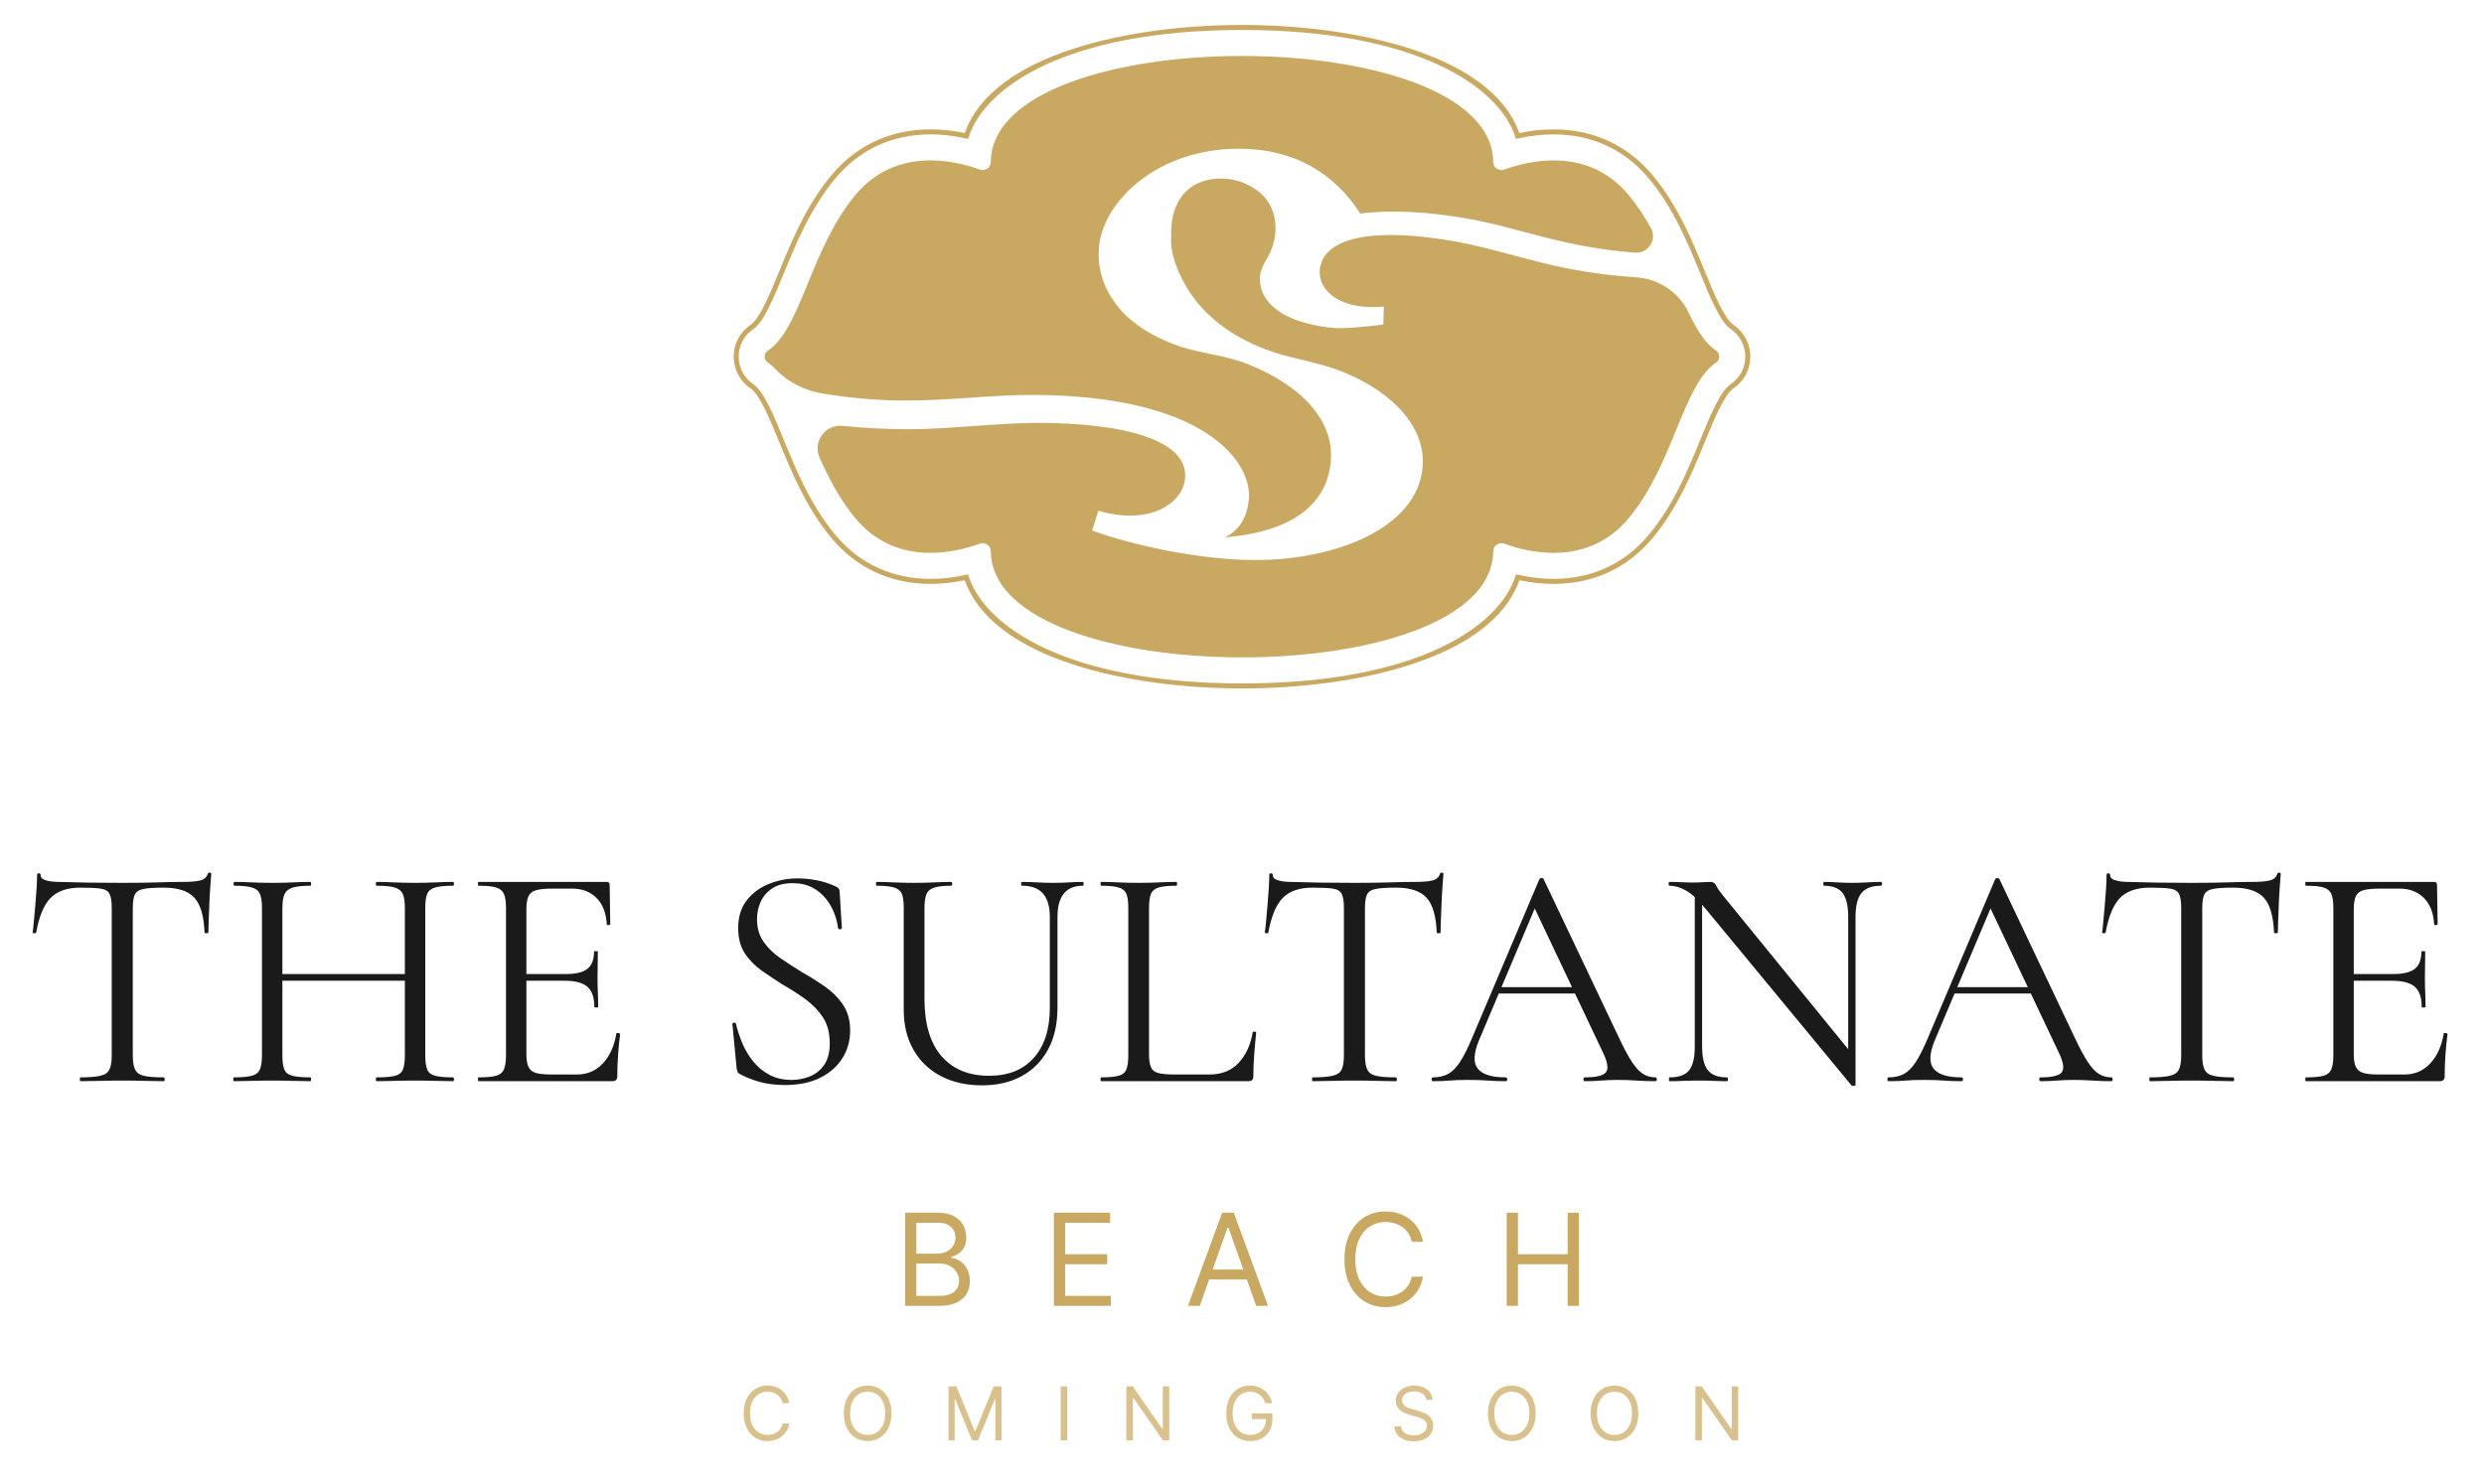
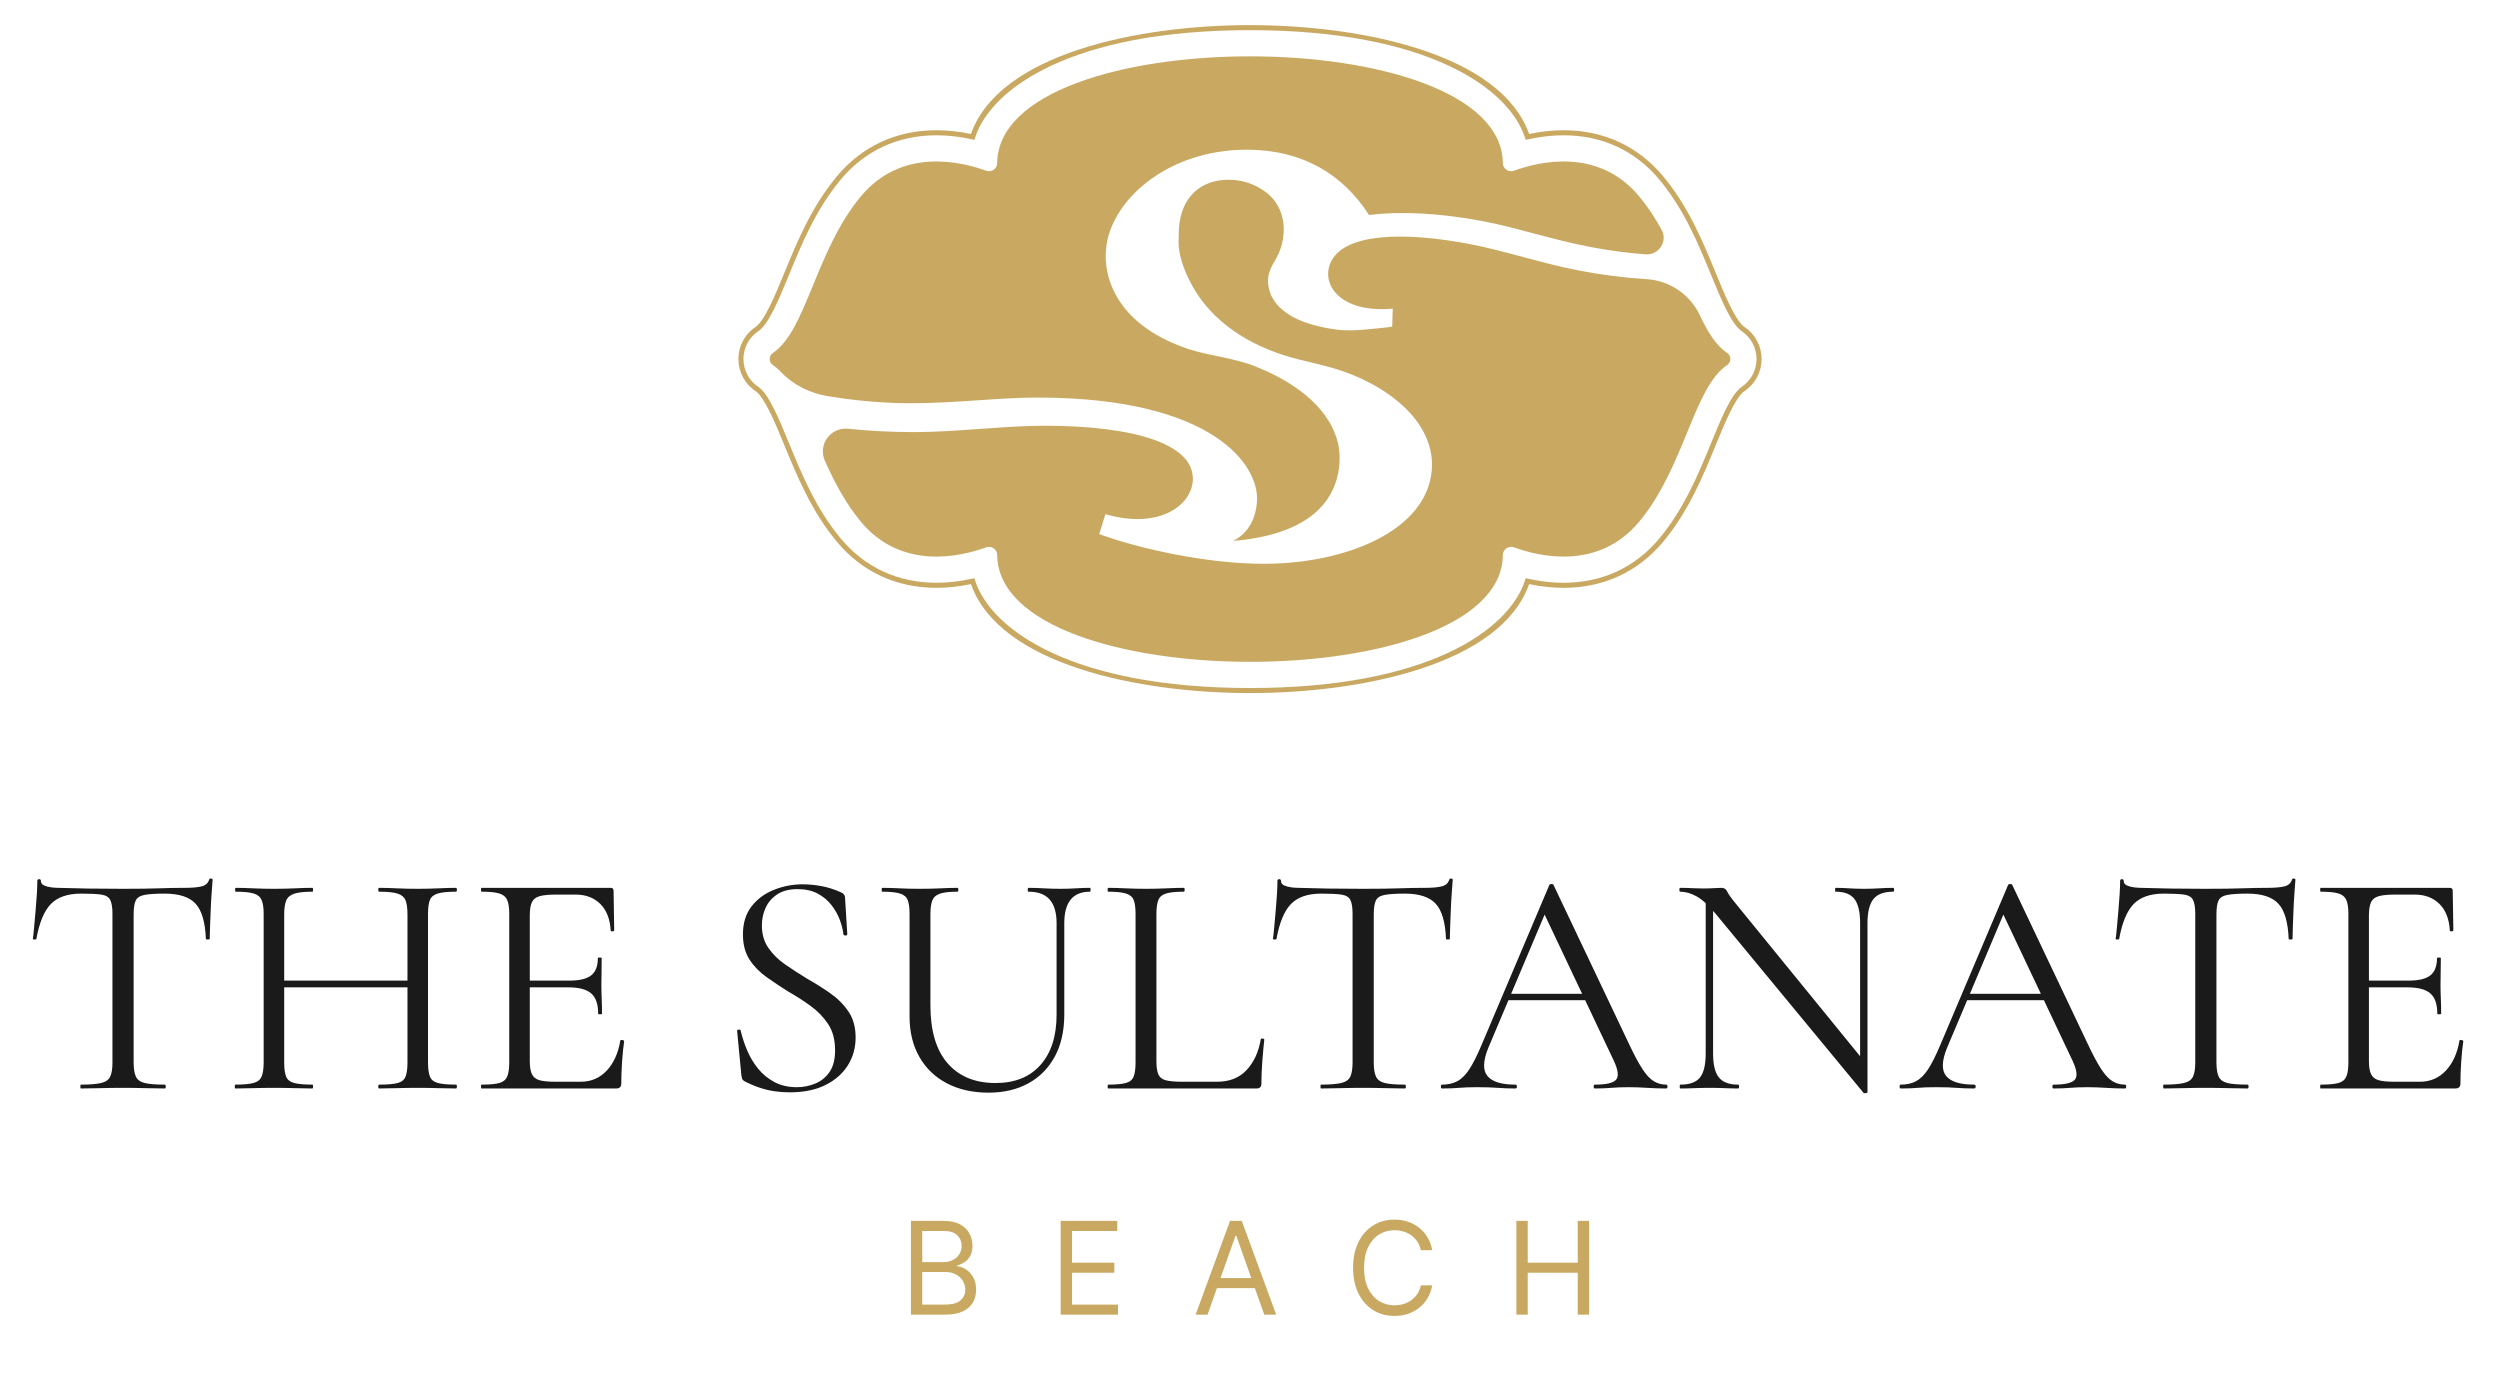
- <svg xmlns="http://www.w3.org/2000/svg" viewBox="1943.29 550.27 7267.42 4340.47" role="img" aria-label="The Sultanate Beach">
+ <svg xmlns="http://www.w3.org/2000/svg" viewBox="1943.29 550.27 7267.42 3994.14" role="img" aria-label="The Sultanate Beach">
  <g transform="translate(0 5106.000) scale(1 -1)" fill="#C9A962">
    <path d="M 6964.105 3529.616 C 6931.971 3551.108 6907.593 3590.510 6884.666 3639.376 C 6856.235 3699.970 6796.683 3740.014 6729.883 3744.222 L 6728.501 3744.309 C 6666.803 3747.990 6600.541 3756.383 6530.153 3769.930 C 6432.085 3788.484 6312.515 3827.949 6216.065 3846.208 C 6117.111 3865.055 6028.024 3872.270 5958.227 3865.497 C 5875.766 3857.692 5820.252 3830.451 5806.704 3779.502 C 5804.790 3772.434 5803.905 3765.219 5804.053 3757.857 C 5805.231 3702.490 5866.047 3647.123 5991.947 3658.461 C 5991.947 3658.461 5990.329 3607.511 5990.329 3606.776 C 5990.034 3604.565 5921.562 3598.676 5915.671 3598.087 C 5886.073 3595.437 5857.065 3593.963 5827.909 3597.645 C 5803.465 3600.884 5779.758 3605.744 5756.490 3612.517 C 5724.686 3621.796 5693.320 3635.489 5668.876 3657.282 C 5653.120 3670.976 5640.900 3688.059 5634.272 3708.231 C 5630.296 3720.601 5628.529 3734.000 5629.709 3747.695 C 5630.149 3751.524 5630.444 3755.646 5631.769 3759.180 C 5634.713 3770.518 5640.016 3782.594 5647.673 3794.963 C 5691.406 3865.350 5683.454 3954.878 5620.283 3999.349 C 5588.624 4021.584 5553.724 4033.217 5515.146 4033.217 C 5431.211 4033.365 5377.611 3980.647 5370.691 3895.095 C 5369.954 3885.818 5369.512 3876.394 5369.954 3866.969 C 5369.954 3866.969 5369.954 3866.822 5369.807 3865.644 C 5365.390 3811.602 5392.189 3751.817 5418.695 3708.968 C 5483.192 3604.272 5598.784 3540.365 5718.060 3511.062 C 5778.726 3496.337 5837.480 3483.819 5894.468 3457.755 C 5945.122 3434.932 5993.126 3404.892 6032.293 3365.575 C 6078.385 3319.782 6111.075 3258.523 6105.479 3189.610 C 6091.194 3011.583 5852.941 2916.309 5615.276 2916.751 C 5449.472 2917.046 5251.270 2961.664 5138.622 3003.190 L 5156.733 3061.059 C 5310.611 3016.441 5404.707 3084.619 5410.596 3156.625 C 5419.432 3266.180 5237.280 3317.718 4980.915 3318.160 C 4866.499 3318.308 4717.481 3299.459 4601.299 3299.606 C 4532.691 3299.695 4468.479 3303.119 4408.756 3309.402 C 4357.861 3314.757 4320.222 3263.187 4341.094 3216.460 C 4368.489 3155.128 4401.102 3092.868 4445.800 3039.118 C 4564.338 2896.725 4736.034 2937.662 4809.809 2964.608 C 4825.122 2970.206 4841.909 2959.162 4842.058 2942.668 C 4845.883 2528.302 6308.391 2528.007 6312.072 2942.668 C 6312.220 2959.162 6329.008 2970.206 6344.469 2964.608 C 6418.095 2937.662 6589.792 2896.725 6708.330 3039.118 C 6840.120 3197.267 6866.479 3429.189 6963.958 3494.421 C 6976.476 3502.668 6976.476 3521.369 6964.105 3529.616 M 6708.330 3984.918 C 6589.792 4127.310 6418.095 4086.375 6344.469 4059.428 C 6329.008 4053.831 6312.220 4064.875 6312.072 4081.369 C 6307.951 4495.147 4845.739 4495.735 4842.058 4081.369 C 4841.909 4064.875 4825.122 4053.831 4809.809 4059.428 C 4736.034 4086.375 4564.338 4127.310 4445.800 3984.918 C 4314.158 3826.917 4287.650 3594.848 4190.025 3529.616 C 4177.507 3521.369 4177.507 3502.668 4190.025 3494.421 C 4198.242 3488.943 4205.968 3482.251 4213.298 3474.502 C 4249.528 3436.202 4298.512 3412.494 4350.534 3403.937 C 4412.505 3393.743 4496.659 3383.734 4586.132 3383.541 C 4722.928 3383.247 4843.675 3400.181 4961.772 3400.033 C 5471.118 3399.149 5605.704 3202.420 5597.165 3096.400 C 5592.601 3040.150 5567.567 3003.925 5528.103 2983.309 C 5731.753 3000.244 5827.025 3085.356 5836.892 3206.984 C 5837.774 3218.765 5837.921 3229.514 5836.892 3240.411 C 5836.892 3241.148 5836.597 3242.032 5836.597 3242.767 C 5834.977 3259.849 5831.443 3276.489 5824.818 3292.981 C 5785.793 3397.530 5670.644 3459.376 5596.430 3488.974 C 5533.110 3515.331 5462.281 3520.043 5396.755 3541.543 C 5344.774 3559.066 5294.856 3583.656 5253.184 3618.702 C 5191.633 3670.093 5151.433 3745.486 5158.355 3830.598 C 5169.546 3968.868 5332.699 4120.831 5568.302 4120.537 C 5729.544 4120.242 5847.053 4049.120 5922.886 3930.878 C 6010.794 3941.332 6120.497 3938.093 6256.413 3912.324 C 6355.660 3893.328 6452.699 3859.459 6567.704 3837.519 C 6632.085 3825.236 6686.571 3819.261 6727.479 3816.432 C 6765.690 3813.790 6792.051 3854.348 6773.551 3887.887 C 6754.834 3921.819 6733.514 3954.748 6708.330 3984.918 Z M 4775.656 2874.997 L 4777.712 2868.598 C 4824.361 2724.251 5061.776 2555.687 5577.374 2555.687 C 6092.627 2555.687 6329.884 2724.251 6376.504 2868.584 L 6378.560 2874.983 L 6385.118 2873.516 C 6420.320 2865.621 6455.149 2861.624 6488.597 2861.624 C 6600.489 2861.624 6696.734 2906.144 6766.895 2990.369 C 6839.284 3077.282 6881.044 3179.093 6917.885 3268.911 C 6946.588 3338.841 6976.182 3410.957 7006.265 3431.089 C 7033.271 3449.108 7049.420 3479.306 7049.492 3511.862 C 7049.564 3544.419 7033.458 3574.732 7006.409 3592.952 C 6976.182 3613.155 6946.559 3685.358 6917.900 3755.202 C 6881.044 3845.020 6839.284 3946.831 6766.880 4033.716 C 6696.720 4117.925 6600.489 4162.431 6488.597 4162.431 C 6455.077 4162.431 6420.234 4158.434 6385.017 4150.525 L 6378.474 4149.058 L 6376.404 4155.443 C 6329.654 4299.632 6092.109 4468.023 5576.526 4468.023 C 5061.532 4468.023 4824.361 4299.646 4777.726 4155.457 L 4775.670 4149.072 L 4769.113 4150.539 C 4733.910 4158.434 4699.082 4162.431 4665.619 4162.431 C 4553.728 4162.431 4457.496 4117.925 4387.350 4033.730 C 4314.947 3946.860 4273.144 3845.063 4236.273 3755.245 C 4207.585 3685.387 4177.919 3613.170 4147.735 3592.980 C 4120.643 3574.933 4104.494 3544.678 4104.509 3512.035 C 4104.509 3479.392 4120.643 3449.136 4147.677 3431.118 C 4177.948 3410.900 4207.614 3338.668 4236.302 3268.824 C 4273.158 3179.035 4314.947 3077.282 4387.336 2990.354 C 4457.482 2906.144 4553.699 2861.638 4665.576 2861.638 L 4665.634 2861.638 C 4699.096 2861.638 4733.910 2865.636 4769.098 2873.530 Z M 5577.374 2540.962 C 5253.103 2540.962 4848.059 2624.093 4765.834 2857.741 C 4731.797 2850.551 4698.118 2846.913 4665.634 2846.913 L 4665.576 2846.913 C 4549.184 2846.913 4449.070 2893.245 4376.033 2980.921 C 4302.177 3069.603 4259.943 3172.464 4222.670 3263.231 C 4197.432 3324.677 4166.027 3401.150 4139.510 3418.866 C 4108.377 3439.631 4089.783 3474.460 4089.783 3512.035 C 4089.769 3549.610 4108.377 3584.453 4139.553 3605.232 C 4166.012 3622.920 4197.404 3699.379 4222.641 3760.810 C 4259.928 3851.635 4302.192 3954.553 4376.048 4043.163 C 4449.070 4130.824 4549.213 4177.157 4665.619 4177.157 C 4698.104 4177.157 4731.797 4173.519 4765.848 4166.329 C 4848.031 4399.717 5252.629 4482.748 5576.526 4482.748 C 5900.782 4482.748 6305.884 4399.703 6388.267 4166.314 C 6422.333 4173.504 6456.055 4177.157 6488.597 4177.157 C 6605.004 4177.157 6705.147 4130.810 6778.183 4043.149 C 6852.039 3954.524 6894.273 3851.592 6931.532 3760.781 C 6956.726 3699.350 6988.103 3622.891 7014.606 3605.189 C 7045.753 3584.194 7064.289 3549.308 7064.217 3511.833 C 7064.145 3474.359 7045.537 3439.588 7014.448 3418.837 C 6988.103 3401.207 6956.769 3324.864 6931.590 3263.533 C 6894.259 3172.521 6852.039 3069.603 6778.198 2980.935 C 6705.147 2893.245 6605.004 2846.898 6488.597 2846.898 C 6456.127 2846.898 6422.434 2850.537 6388.382 2857.726 C 6306.214 2624.093 5901.429 2540.962 5577.374 2540.962 Z" />
  </g>
  <path fill="#1A1A1A" d="M2178.733 3147.999Q2120.874 3147.999 2091.478 3177.861Q2062.082 3207.724 2049.018 3279.581Q2049.018 3281.447 2043.885 3281.447Q2038.752 3281.447 2038.752 3279.581Q2040.619 3267.449 2042.485 3245.519Q2044.352 3223.588 2046.685 3198.392Q2049.018 3173.195 2050.417 3149.398Q2051.817 3125.602 2051.817 3110.67Q2051.817 3106.004 2056.95 3106.004Q2062.082 3106.004 2062.082 3110.67Q2062.082 3120.002 2071.414 3124.202Q2080.747 3128.401 2092.412 3129.801Q2104.077 3131.201 2112.475 3131.201Q2192.731 3134.001 2300.05 3134.001Q2366.307 3134.001 2405.035 3132.601Q2443.763 3131.201 2480.158 3131.201Q2511.887 3131.201 2529.152 3127.001Q2546.416 3122.802 2551.082 3107.871Q2552.015 3104.138 2556.681 3104.138Q2561.347 3104.138 2561.347 3107.871Q2560.414 3121.869 2558.548 3146.132Q2556.681 3170.396 2555.748 3196.525Q2554.815 3222.655 2553.882 3245.052Q2552.948 3267.449 2552.948 3279.581Q2552.948 3281.447 2547.349 3281.447Q2541.75 3281.447 2541.75 3279.581Q2538.95 3206.791 2511.887 3177.395Q2484.824 3147.999 2422.3 3147.999Q2383.105 3147.999 2363.508 3151.731Q2343.91 3155.464 2337.845 3168.063Q2331.779 3180.661 2331.779 3208.657V3638.864Q2331.779 3665.927 2338.311 3679.926Q2344.844 3693.924 2363.974 3698.59Q2383.105 3703.256 2422.3 3703.256Q2425.099 3703.256 2425.099 3708.855Q2425.099 3714.454 2422.3 3714.454Q2398.036 3714.454 2367.24 3713.521Q2336.445 3712.588 2300.05 3712.588Q2265.521 3712.588 2234.725 3713.521Q2203.93 3714.454 2178.733 3714.454Q2176.867 3714.454 2176.867 3708.855Q2176.867 3703.256 2178.733 3703.256Q2216.994 3703.256 2237.058 3698.59Q2257.122 3693.924 2263.655 3679.926Q2270.187 3665.927 2270.187 3638.864V3206.791Q2270.187 3178.794 2263.655 3166.196Q2257.122 3153.598 2237.525 3150.798Q2217.928 3147.999 2178.733 3147.999Z M3127.803 3208.657Q3127.803 3181.594 3122.203 3167.596Q3116.604 3153.598 3099.34 3147.999Q3082.076 3142.399 3045.681 3142.399Q3042.881 3142.399 3042.881 3136.8Q3042.881 3131.201 3045.681 3131.201Q3068.078 3131.201 3096.074 3132.601Q3124.07 3134.001 3158.598 3134.001Q3189.394 3134.001 3218.324 3132.601Q3247.253 3131.201 3268.717 3131.201Q3271.516 3131.201 3271.516 3136.8Q3271.516 3142.399 3268.717 3142.399Q3234.188 3142.399 3216.457 3147.532Q3198.726 3152.665 3193.127 3166.196Q3187.528 3179.728 3187.528 3206.791V3638.864Q3187.528 3665.927 3193.127 3679.926Q3198.726 3693.924 3216.457 3698.59Q3234.188 3703.256 3268.717 3703.256Q3271.516 3703.256 3271.516 3708.855Q3271.516 3714.454 3268.717 3714.454Q3247.253 3714.454 3218.324 3713.521Q3189.394 3712.588 3158.598 3712.588Q3124.07 3712.588 3096.074 3713.521Q3068.078 3714.454 3045.681 3714.454Q3042.881 3714.454 3042.881 3708.855Q3042.881 3703.256 3045.681 3703.256Q3082.076 3703.256 3099.34 3698.59Q3116.604 3693.924 3122.203 3679.926Q3127.803 3665.927 3127.803 3638.864ZM2736.79 3420.494V3400.897H3153.932V3420.494ZM2709.727 3638.864V3206.791Q2709.727 3179.728 2703.661 3166.196Q2697.595 3152.665 2680.331 3147.532Q2663.067 3142.399 2628.538 3142.399Q2626.672 3142.399 2626.672 3136.8Q2626.672 3131.201 2628.538 3131.201Q2650.935 3131.201 2679.398 3132.601Q2707.86 3134.001 2738.656 3134.001Q2773.185 3134.001 2801.181 3132.601Q2829.177 3131.201 2851.574 3131.201Q2853.44 3131.201 2853.44 3136.8Q2853.44 3142.399 2851.574 3142.399Q2817.045 3142.399 2799.314 3147.999Q2781.584 3153.598 2775.518 3167.596Q2769.452 3181.594 2769.452 3208.657V3638.864Q2769.452 3665.927 2775.051 3679.926Q2780.65 3693.924 2798.848 3698.59Q2817.045 3703.256 2851.574 3703.256Q2853.44 3703.256 2853.44 3708.855Q2853.44 3714.454 2851.574 3714.454Q2828.244 3714.454 2800.714 3713.521Q2773.185 3712.588 2738.656 3712.588Q2707.86 3712.588 2678.931 3713.521Q2650.002 3714.454 2627.605 3714.454Q2625.738 3714.454 2625.738 3708.855Q2625.738 3703.256 2627.605 3703.256Q2662.133 3703.256 2679.864 3698.59Q2697.595 3693.924 2703.661 3679.926Q2709.727 3665.927 2709.727 3638.864Z M3734.386 3714.454H3343.373Q3341.507 3714.454 3341.507 3708.855Q3341.507 3703.256 3343.373 3703.256Q3377.902 3703.256 3394.699 3698.59Q3411.497 3693.924 3417.563 3679.926Q3423.629 3665.927 3423.629 3638.864V3206.791Q3423.629 3179.728 3417.563 3166.196Q3411.497 3152.665 3394.699 3147.532Q3377.902 3142.399 3343.373 3142.399Q3341.507 3142.399 3341.507 3136.8Q3341.507 3131.201 3343.373 3131.201H3718.521Q3726.92 3131.201 3726.92 3139.6L3728.787 3254.384Q3728.787 3257.184 3723.654 3257.65Q3718.521 3258.117 3718.521 3255.317Q3715.722 3204.924 3688.192 3177.861Q3660.663 3150.798 3616.802 3150.798H3559.877Q3528.148 3150.798 3511.817 3155.464Q3495.485 3160.13 3489.42 3173.195Q3483.354 3186.26 3483.354 3211.457V3635.132Q3483.354 3659.395 3489.42 3672.46Q3495.485 3685.525 3510.883 3690.191Q3526.281 3694.857 3557.077 3694.857H3631.733Q3676.527 3694.857 3706.856 3662.661Q3737.186 3630.466 3746.518 3575.407Q3746.518 3572.607 3752.117 3573.54Q3757.716 3574.473 3757.716 3577.273Q3753.983 3601.536 3751.65 3636.065Q3749.317 3670.593 3749.317 3700.456Q3749.317 3714.454 3734.386 3714.454ZM3682.126 3497.017Q3682.126 3455.956 3662.063 3438.225Q3641.999 3420.494 3595.338 3420.494H3455.358V3400.897H3598.138Q3642.932 3400.897 3662.063 3385.499Q3681.193 3370.101 3681.193 3335.573Q3681.193 3333.706 3686.793 3333.706Q3692.392 3333.706 3692.392 3335.573Q3692.392 3363.569 3691.925 3378.967Q3691.459 3394.365 3691.459 3411.162Q3691.459 3432.626 3692.392 3453.157Q3693.325 3473.687 3693.325 3497.017Q3693.325 3498.884 3687.726 3498.884Q3682.126 3498.884 3682.126 3497.017Z M4158.061 3240.386Q4158.061 3278.647 4177.192 3306.177Q4196.322 3333.706 4226.185 3354.237Q4256.048 3374.767 4289.643 3395.298Q4324.172 3414.895 4356.367 3437.292Q4388.563 3459.689 4409.56 3490.485Q4430.557 3521.281 4430.557 3566.074Q4430.557 3610.868 4408.16 3646.797Q4385.763 3682.725 4343.302 3704.189Q4300.841 3725.653 4238.317 3725.653Q4215.92 3725.653 4193.989 3722.386Q4172.059 3719.12 4150.129 3711.654Q4128.199 3704.189 4106.735 3692.99Q4102.069 3690.191 4100.669 3685.991Q4099.269 3681.792 4098.336 3675.259L4086.204 3548.344Q4085.271 3543.678 4090.404 3543.211Q4095.536 3542.744 4096.47 3546.477Q4103.002 3574.473 4115.134 3603.403Q4127.265 3632.332 4146.863 3656.595Q4166.46 3680.859 4194.456 3695.79Q4222.452 3710.721 4259.78 3710.721Q4286.843 3710.721 4312.507 3700.456Q4338.17 3690.191 4354.501 3666.861Q4370.832 3643.531 4370.832 3603.403Q4370.832 3557.676 4350.768 3527.346Q4330.704 3497.017 4299.908 3474.62Q4269.112 3452.223 4234.584 3432.626Q4201.922 3412.096 4171.593 3390.632Q4141.263 3369.168 4122.133 3339.772Q4103.002 3310.376 4103.002 3266.516Q4103.002 3217.056 4128.199 3184.86Q4153.395 3152.665 4193.523 3136.8Q4233.651 3120.936 4276.578 3120.936Q4302.708 3120.936 4330.704 3126.068Q4358.7 3131.201 4385.763 3143.333Q4393.229 3146.132 4396.495 3150.332Q4399.761 3154.531 4399.761 3159.197L4406.294 3265.582Q4406.294 3269.315 4401.628 3269.782Q4396.962 3270.248 4395.095 3266.516Q4393.229 3247.852 4384.83 3224.988Q4376.431 3202.125 4360.567 3181.594Q4344.702 3161.063 4320.439 3147.999Q4296.175 3134.934 4261.647 3134.934Q4225.252 3134.934 4202.388 3150.332Q4179.525 3165.73 4168.793 3189.526Q4158.061 3213.323 4158.061 3240.386Z M5014.743 3233.853Q5014.743 3188.126 4994.679 3165.263Q4974.616 3142.399 4933.555 3142.399Q4930.755 3142.399 4930.755 3136.8Q4930.755 3131.201 4933.555 3131.201Q4955.018 3131.201 4977.415 3132.601Q4999.812 3134.001 5026.875 3134.001Q5048.339 3134.001 5070.736 3132.601Q5093.133 3131.201 5111.797 3131.201Q5113.663 3131.201 5113.663 3136.8Q5113.663 3142.399 5111.797 3142.399Q5074.468 3142.399 5055.804 3165.263Q5037.14 3188.126 5037.14 3233.853V3498.884Q5037.14 3570.741 5009.611 3621.6Q4982.081 3672.46 4932.621 3699.523Q4883.161 3726.586 4816.904 3726.586Q4747.847 3726.586 4696.054 3699.523Q4644.261 3672.46 4615.798 3622.533Q4587.335 3572.607 4587.335 3505.416V3206.791Q4587.335 3179.728 4581.736 3166.196Q4576.137 3152.665 4558.873 3147.532Q4541.608 3142.399 4508.013 3142.399Q4506.147 3142.399 4506.147 3136.8Q4506.147 3131.201 4508.013 3131.201Q4530.41 3131.201 4557.939 3132.601Q4585.469 3134.001 4617.198 3134.001Q4649.86 3134.001 4677.856 3132.601Q4705.852 3131.201 4726.383 3131.201Q4729.183 3131.201 4729.183 3136.8Q4729.183 3142.399 4726.383 3142.399Q4692.788 3142.399 4675.99 3147.999Q4659.192 3153.598 4653.593 3167.596Q4647.994 3181.594 4647.994 3208.657V3472.754Q4647.994 3583.805 4697.92 3641.197Q4747.847 3698.59 4837.434 3698.59Q4921.423 3698.59 4968.083 3645.864Q5014.743 3593.137 5014.743 3499.817Z M5304.97 3207.724V3635.132Q5304.97 3660.328 5310.569 3673.393Q5316.169 3686.458 5332.5 3690.657Q5348.831 3694.857 5379.627 3694.857H5481.346Q5535.472 3694.857 5567.201 3660.795Q5598.93 3626.733 5608.262 3571.674Q5608.262 3568.874 5613.394 3569.341Q5618.527 3569.807 5618.527 3572.607Q5615.727 3597.803 5612.928 3633.732Q5610.128 3669.66 5610.128 3700.456Q5610.128 3714.454 5596.13 3714.454H5164.989Q5163.123 3714.454 5163.123 3708.855Q5163.123 3703.256 5164.989 3703.256Q5198.585 3703.256 5215.849 3698.59Q5233.113 3693.924 5238.713 3679.926Q5244.312 3665.927 5244.312 3638.864V3206.791Q5244.312 3179.728 5238.713 3166.196Q5233.113 3152.665 5215.849 3147.532Q5198.585 3142.399 5164.989 3142.399Q5163.123 3142.399 5163.123 3136.8Q5163.123 3131.201 5164.989 3131.201Q5187.386 3131.201 5215.382 3132.601Q5243.379 3134.001 5274.174 3134.001Q5306.837 3134.001 5334.833 3132.601Q5362.829 3131.201 5384.293 3131.201Q5387.092 3131.201 5387.092 3136.8Q5387.092 3142.399 5384.293 3142.399Q5350.697 3142.399 5333.433 3147.532Q5316.169 3152.665 5310.569 3166.663Q5304.97 3180.661 5304.97 3207.724Z M5783.704 3147.999Q5725.846 3147.999 5696.45 3177.861Q5667.054 3207.724 5653.989 3279.581Q5653.989 3281.447 5648.856 3281.447Q5643.724 3281.447 5643.724 3279.581Q5645.59 3267.449 5647.456 3245.519Q5649.323 3223.588 5651.656 3198.392Q5653.989 3173.195 5655.389 3149.398Q5656.788 3125.602 5656.788 3110.67Q5656.788 3106.004 5661.921 3106.004Q5667.054 3106.004 5667.054 3110.67Q5667.054 3120.002 5676.386 3124.202Q5685.718 3128.401 5697.383 3129.801Q5709.048 3131.201 5717.447 3131.201Q5797.702 3134.001 5905.021 3134.001Q5971.279 3134.001 6010.007 3132.601Q6048.735 3131.201 6085.13 3131.201Q6116.859 3131.201 6134.123 3127.001Q6151.387 3122.802 6156.053 3107.871Q6156.986 3104.138 6161.652 3104.138Q6166.318 3104.138 6166.318 3107.871Q6165.385 3121.869 6163.519 3146.132Q6161.652 3170.396 6160.719 3196.525Q6159.786 3222.655 6158.853 3245.052Q6157.92 3267.449 6157.92 3279.581Q6157.92 3281.447 6152.32 3281.447Q6146.721 3281.447 6146.721 3279.581Q6143.922 3206.791 6116.859 3177.395Q6089.796 3147.999 6027.271 3147.999Q5988.076 3147.999 5968.479 3151.731Q5948.882 3155.464 5942.816 3168.063Q5936.75 3180.661 5936.75 3208.657V3638.864Q5936.75 3665.927 5943.282 3679.926Q5949.815 3693.924 5968.946 3698.59Q5988.076 3703.256 6027.271 3703.256Q6030.071 3703.256 6030.071 3708.855Q6030.071 3714.454 6027.271 3714.454Q6003.008 3714.454 5972.212 3713.521Q5941.416 3712.588 5905.021 3712.588Q5870.492 3712.588 5839.697 3713.521Q5808.901 3714.454 5783.704 3714.454Q5781.838 3714.454 5781.838 3708.855Q5781.838 3703.256 5783.704 3703.256Q5821.966 3703.256 5842.03 3698.59Q5862.094 3693.924 5868.626 3679.926Q5875.158 3665.927 5875.158 3638.864V3206.791Q5875.158 3178.794 5868.626 3166.196Q5862.094 3153.598 5842.496 3150.798Q5822.899 3147.999 5783.704 3147.999Z M6315.631 3457.823 6324.963 3439.159H6572.263L6578.795 3457.823ZM6786.9 3703.256Q6790.633 3703.256 6790.633 3708.855Q6790.633 3714.454 6786.9 3714.454Q6759.837 3714.454 6731.841 3712.588Q6703.845 3710.721 6677.715 3710.721Q6648.785 3710.721 6627.322 3712.588Q6605.858 3714.454 6579.728 3714.454Q6575.995 3714.454 6575.995 3708.855Q6575.995 3703.256 6579.728 3703.256Q6629.188 3703.256 6641.32 3688.791Q6653.452 3674.326 6634.787 3634.198L6427.616 3196.525L6450.946 3167.596L6269.904 3595.937Q6246.574 3652.863 6267.105 3678.059Q6287.635 3703.256 6348.293 3703.256Q6352.959 3703.256 6352.959 3708.855Q6352.959 3714.454 6348.293 3714.454Q6320.297 3714.454 6296.967 3712.588Q6273.637 3710.721 6238.175 3710.721Q6204.58 3710.721 6184.516 3712.588Q6164.452 3714.454 6135.523 3714.454Q6131.79 3714.454 6131.79 3708.855Q6131.79 3703.256 6135.523 3703.256Q6160.719 3703.256 6179.383 3693.457Q6198.047 3683.658 6214.379 3658.928Q6230.71 3634.198 6250.307 3587.538L6447.213 3122.802Q6449.08 3120.002 6453.746 3120.002Q6458.412 3120.002 6459.345 3122.802L6679.581 3586.605Q6701.045 3632.332 6717.843 3657.995Q6734.64 3683.658 6750.971 3693.457Q6767.303 3703.256 6786.9 3703.256Z M6901.684 3612.735V3152.665L6923.148 3154.531V3612.735Q6923.148 3661.261 6939.945 3682.259Q6956.743 3703.256 6995.938 3703.256Q6998.737 3703.256 6998.737 3708.855Q6998.737 3714.454 6995.938 3714.454Q6977.274 3714.454 6957.676 3713.521Q6938.079 3712.588 6913.816 3712.588Q6890.486 3712.588 6869.022 3713.521Q6847.558 3714.454 6827.961 3714.454Q6826.094 3714.454 6826.094 3708.855Q6826.094 3703.256 6827.961 3703.256Q6869.022 3703.256 6885.353 3682.259Q6901.684 3661.261 6901.684 3612.735ZM7372.019 3725.653Q7372.019 3727.519 7367.353 3727.986Q7362.687 3728.452 7360.821 3727.519L6931.547 3207.724Q6899.818 3169.462 6875.088 3155.931Q6850.358 3142.399 6827.961 3142.399Q6825.161 3142.399 6825.161 3136.8Q6825.161 3131.201 6827.961 3131.201Q6844.759 3131.201 6862.023 3132.134Q6879.287 3133.067 6893.285 3133.067Q6910.083 3133.067 6925.014 3132.134Q6939.945 3131.201 6947.411 3131.201Q6959.543 3131.201 6964.209 3141.933Q6968.875 3152.665 6991.272 3179.728L7364.554 3637.931ZM7372.019 3233.853V3725.653L7350.556 3696.723V3233.853Q7350.556 3185.327 7334.225 3163.863Q7317.894 3142.399 7279.632 3142.399Q7277.766 3142.399 7277.766 3136.8Q7277.766 3131.201 7279.632 3131.201Q7298.296 3131.201 7318.36 3132.601Q7338.424 3134.001 7361.754 3134.001Q7384.151 3134.001 7406.081 3132.601Q7428.012 3131.201 7446.676 3131.201Q7449.475 3131.201 7449.475 3136.8Q7449.475 3142.399 7446.676 3142.399Q7406.548 3142.399 7389.284 3163.863Q7372.019 3185.327 7372.019 3233.853Z M7649.181 3457.823 7658.513 3439.159H7905.813L7912.345 3457.823ZM8120.45 3703.256Q8124.183 3703.256 8124.183 3708.855Q8124.183 3714.454 8120.45 3714.454Q8093.387 3714.454 8065.391 3712.588Q8037.395 3710.721 8011.265 3710.721Q7982.336 3710.721 7960.872 3712.588Q7939.408 3714.454 7913.278 3714.454Q7909.546 3714.454 7909.546 3708.855Q7909.546 3703.256 7913.278 3703.256Q7962.738 3703.256 7974.87 3688.791Q7987.002 3674.326 7968.337 3634.198L7761.166 3196.525L7784.496 3167.596L7603.454 3595.937Q7580.124 3652.863 7600.655 3678.059Q7621.185 3703.256 7681.844 3703.256Q7686.51 3703.256 7686.51 3708.855Q7686.51 3714.454 7681.844 3714.454Q7653.847 3714.454 7630.517 3712.588Q7607.187 3710.721 7571.725 3710.721Q7538.13 3710.721 7518.066 3712.588Q7498.002 3714.454 7469.073 3714.454Q7465.34 3714.454 7465.34 3708.855Q7465.34 3703.256 7469.073 3703.256Q7494.269 3703.256 7512.933 3693.457Q7531.598 3683.658 7547.929 3658.928Q7564.26 3634.198 7583.857 3587.538L7780.763 3122.802Q7782.63 3120.002 7787.296 3120.002Q7791.962 3120.002 7792.895 3122.802L8013.131 3586.605Q8034.595 3632.332 8051.393 3657.995Q8068.19 3683.658 8084.522 3693.457Q8100.853 3703.256 8120.45 3703.256Z M8233.368 3147.999Q8175.509 3147.999 8146.113 3177.861Q8116.717 3207.724 8103.652 3279.581Q8103.652 3281.447 8098.52 3281.447Q8093.387 3281.447 8093.387 3279.581Q8095.253 3267.449 8097.12 3245.519Q8098.986 3223.588 8101.319 3198.392Q8103.652 3173.195 8105.052 3149.398Q8106.452 3125.602 8106.452 3110.67Q8106.452 3106.004 8111.584 3106.004Q8116.717 3106.004 8116.717 3110.67Q8116.717 3120.002 8126.049 3124.202Q8135.381 3128.401 8147.046 3129.801Q8158.711 3131.201 8167.11 3131.201Q8247.366 3134.001 8354.684 3134.001Q8420.942 3134.001 8459.67 3132.601Q8498.398 3131.201 8534.793 3131.201Q8566.522 3131.201 8583.786 3127.001Q8601.051 3122.802 8605.717 3107.871Q8606.65 3104.138 8611.316 3104.138Q8615.982 3104.138 8615.982 3107.871Q8615.049 3121.869 8613.182 3146.132Q8611.316 3170.396 8610.383 3196.525Q8609.449 3222.655 8608.516 3245.052Q8607.583 3267.449 8607.583 3279.581Q8607.583 3281.447 8601.984 3281.447Q8596.385 3281.447 8596.385 3279.581Q8593.585 3206.791 8566.522 3177.395Q8539.459 3147.999 8476.934 3147.999Q8437.74 3147.999 8418.142 3151.731Q8398.545 3155.464 8392.479 3168.063Q8386.413 3180.661 8386.413 3208.657V3638.864Q8386.413 3665.927 8392.946 3679.926Q8399.478 3693.924 8418.609 3698.59Q8437.74 3703.256 8476.934 3703.256Q8479.734 3703.256 8479.734 3708.855Q8479.734 3714.454 8476.934 3714.454Q8452.671 3714.454 8421.875 3713.521Q8391.079 3712.588 8354.684 3712.588Q8320.156 3712.588 8289.36 3713.521Q8258.564 3714.454 8233.368 3714.454Q8231.501 3714.454 8231.501 3708.855Q8231.501 3703.256 8233.368 3703.256Q8271.629 3703.256 8291.693 3698.59Q8311.757 3693.924 8318.289 3679.926Q8324.822 3665.927 8324.822 3638.864V3206.791Q8324.822 3178.794 8318.289 3166.196Q8311.757 3153.598 8292.16 3150.798Q8272.562 3147.999 8233.368 3147.999Z M9080.718 3714.454H8689.705Q8687.839 3714.454 8687.839 3708.855Q8687.839 3703.256 8689.705 3703.256Q8724.234 3703.256 8741.031 3698.59Q8757.829 3693.924 8763.895 3679.926Q8769.961 3665.927 8769.961 3638.864V3206.791Q8769.961 3179.728 8763.895 3166.196Q8757.829 3152.665 8741.031 3147.532Q8724.234 3142.399 8689.705 3142.399Q8687.839 3142.399 8687.839 3136.8Q8687.839 3131.201 8689.705 3131.201H9064.853Q9073.252 3131.201 9073.252 3139.6L9075.119 3254.384Q9075.119 3257.184 9069.986 3257.65Q9064.853 3258.117 9064.853 3255.317Q9062.054 3204.924 9034.524 3177.861Q9006.995 3150.798 8963.134 3150.798H8906.209Q8874.48 3150.798 8858.149 3155.464Q8841.817 3160.13 8835.752 3173.195Q8829.686 3186.26 8829.686 3211.457V3635.132Q8829.686 3659.395 8835.752 3672.46Q8841.817 3685.525 8857.215 3690.191Q8872.613 3694.857 8903.409 3694.857H8978.065Q9022.859 3694.857 9053.188 3662.661Q9083.518 3630.466 9092.85 3575.407Q9092.85 3572.607 9098.449 3573.54Q9104.048 3574.473 9104.048 3577.273Q9100.315 3601.536 9097.982 3636.065Q9095.649 3670.593 9095.649 3700.456Q9095.649 3714.454 9080.718 3714.454ZM9028.458 3497.017Q9028.458 3455.956 9008.395 3438.225Q8988.331 3420.494 8941.67 3420.494H8801.69V3400.897H8944.47Q8989.264 3400.897 9008.395 3385.499Q9027.525 3370.101 9027.525 3335.573Q9027.525 3333.706 9033.125 3333.706Q9038.724 3333.706 9038.724 3335.573Q9038.724 3363.569 9038.257 3378.967Q9037.791 3394.365 9037.791 3411.162Q9037.791 3432.626 9038.724 3453.157Q9039.657 3473.687 9039.657 3497.017Q9039.657 3498.884 9034.058 3498.884Q9028.458 3498.884 9028.458 3497.017Z" />
  <path fill="#C9A962" d="M4591.255 4371.964V4099.372H4686.556Q4715.04 4099.372 4733.541 4109.155Q4752.042 4118.938 4761.093 4135.376Q4770.144 4151.814 4770.144 4171.779Q4770.144 4189.348 4763.955 4200.795Q4757.765 4212.242 4747.716 4218.897Q4737.667 4225.552 4725.954 4228.746V4231.408Q4738.466 4232.207 4751.11 4240.193Q4763.755 4248.179 4772.273 4263.087Q4780.792 4277.994 4780.792 4299.557Q4780.792 4320.054 4771.475 4336.426Q4762.158 4352.797 4742.059 4362.381Q4721.961 4371.964 4689.75 4371.964ZM4624.264 4342.682H4689.75Q4722.094 4342.682 4735.737 4330.103Q4749.38 4317.525 4749.38 4299.557Q4749.38 4285.714 4742.326 4273.934Q4735.271 4262.155 4722.227 4255.034Q4709.183 4247.913 4691.348 4247.913H4624.264ZM4624.264 4219.163H4685.491Q4700.399 4219.163 4712.444 4213.307Q4724.49 4207.45 4731.611 4196.802Q4738.732 4186.154 4738.732 4171.779Q4738.732 4153.81 4726.22 4141.232Q4713.709 4128.654 4686.556 4128.654H4624.264Z M5026.628 4371.964V4099.372H5191.141V4128.654H5059.637V4220.76H5182.623V4250.043H5059.637V4342.682H5193.271V4371.964Z M5453.482 4371.964H5418.875L5518.968 4099.372H5553.042L5653.134 4371.964H5618.528L5537.069 4142.497H5534.94ZM5466.259 4265.483H5605.75V4294.765H5466.259Z M6106.608 4184.557H6073.599Q6070.671 4170.315 6063.417 4159.534Q6056.163 4148.752 6045.848 4141.365Q6035.532 4133.978 6023.021 4130.251Q6010.509 4126.524 5996.933 4126.524Q5972.176 4126.524 5952.144 4139.036Q5932.112 4151.547 5920.333 4175.905Q5908.553 4200.263 5908.553 4235.668Q5908.553 4271.073 5920.333 4295.43Q5932.112 4319.788 5952.144 4332.3Q5972.176 4344.811 5996.933 4344.811Q6010.509 4344.811 6023.021 4341.084Q6035.532 4337.357 6045.848 4329.97Q6056.163 4322.583 6063.417 4311.735Q6070.671 4300.888 6073.599 4286.779H6106.608Q6102.882 4307.676 6093.032 4324.18Q6083.183 4340.685 6068.541 4352.198Q6053.9 4363.712 6035.732 4369.701Q6017.563 4375.691 5996.933 4375.691Q5962.06 4375.691 5934.907 4358.654Q5907.755 4341.617 5892.182 4310.205Q5876.609 4278.793 5876.609 4235.668Q5876.609 4192.543 5892.182 4161.131Q5907.755 4129.719 5934.907 4112.682Q5962.06 4095.645 5996.933 4095.645Q6017.563 4095.645 6035.732 4101.634Q6053.9 4107.624 6068.541 4119.137Q6083.183 4130.651 6093.032 4147.089Q6102.882 4163.527 6106.608 4184.557Z M6351.379 4371.964V4099.372H6384.389V4220.76H6529.736V4099.372H6562.745V4371.964H6529.736V4250.043H6384.389V4371.964Z" />
-   <path fill="#C9A962" fill-opacity="0.72" d="M4252.451 4656.823H4233.305Q4231.607 4648.563 4227.4 4642.309Q4223.192 4636.056 4217.209 4631.772Q4211.226 4627.487 4203.97 4625.326Q4196.713 4623.164 4188.839 4623.164Q4174.48 4623.164 4162.861 4630.421Q4151.243 4637.677 4144.411 4651.805Q4137.579 4665.932 4137.579 4686.467Q4137.579 4707.002 4144.411 4721.13Q4151.243 4735.257 4162.861 4742.514Q4174.48 4749.77 4188.839 4749.77Q4196.713 4749.77 4203.97 4747.609Q4211.226 4745.447 4217.209 4741.163Q4223.192 4736.878 4227.4 4730.586Q4231.607 4724.295 4233.305 4716.112H4252.451Q4250.289 4728.232 4244.576 4737.805Q4238.864 4747.377 4230.372 4754.055Q4221.88 4760.733 4211.342 4764.207Q4200.805 4767.681 4188.839 4767.681Q4168.613 4767.681 4152.864 4757.799Q4137.115 4747.918 4128.083 4729.699Q4119.051 4711.48 4119.051 4686.467Q4119.051 4661.455 4128.083 4643.236Q4137.115 4625.017 4152.864 4615.135Q4168.613 4605.254 4188.839 4605.254Q4200.805 4605.254 4211.342 4608.728Q4221.88 4612.202 4230.372 4618.88Q4238.864 4625.557 4244.576 4635.091Q4250.289 4644.625 4252.451 4656.823Z M4551.513 4686.467Q4551.513 4711.48 4542.481 4729.699Q4533.449 4747.918 4517.7 4757.799Q4501.952 4767.681 4481.725 4767.681Q4461.499 4767.681 4445.751 4757.799Q4430.002 4747.918 4420.97 4729.699Q4411.938 4711.48 4411.938 4686.467Q4411.938 4661.455 4420.97 4643.236Q4430.002 4625.017 4445.751 4615.135Q4461.499 4605.254 4481.725 4605.254Q4501.952 4605.254 4517.7 4615.135Q4533.449 4625.017 4542.481 4643.236Q4551.513 4661.455 4551.513 4686.467ZM4532.986 4686.467Q4532.986 4665.932 4526.153 4651.805Q4519.321 4637.677 4507.703 4630.421Q4496.084 4623.164 4481.725 4623.164Q4467.366 4623.164 4455.748 4630.421Q4444.13 4637.677 4437.297 4651.805Q4430.465 4665.932 4430.465 4686.467Q4430.465 4707.002 4437.297 4721.13Q4444.13 4735.257 4455.748 4742.514Q4467.366 4749.77 4481.725 4749.77Q4496.084 4749.77 4507.703 4742.514Q4519.321 4735.257 4526.153 4721.13Q4532.986 4707.002 4532.986 4686.467Z M4718.411 4607.415H4741.262L4794.993 4738.654H4796.846L4850.576 4607.415H4873.427V4765.519H4855.517V4645.397H4853.973L4804.565 4765.519H4787.273L4737.866 4645.397H4736.322V4765.519H4718.411Z M5065.646 4607.415V4765.519H5046.501V4607.415Z M5364.091 4607.415V4765.519H5345.564L5259.41 4641.383H5257.866V4765.519H5238.72V4607.415H5257.248L5343.711 4731.86H5345.255V4607.415Z M5645.244 4656.823Q5642.696 4649.026 5638.566 4642.811Q5634.436 4636.597 5628.762 4632.196Q5623.088 4627.796 5615.908 4625.48Q5608.729 4623.164 5600.16 4623.164Q5586.109 4623.164 5574.607 4630.421Q5563.104 4637.677 5556.311 4651.805Q5549.517 4665.932 5549.517 4686.467Q5549.517 4707.002 5556.388 4721.13Q5563.259 4735.257 5574.993 4742.514Q5586.727 4749.77 5601.395 4749.77Q5614.982 4749.77 5625.365 4743.942Q5635.748 4738.113 5641.577 4727.421Q5647.405 4716.729 5647.405 4702.216L5653.273 4703.451H5605.718V4686.467H5665.933V4703.451Q5665.933 4722.982 5657.634 4737.419Q5649.335 4751.855 5634.783 4759.768Q5620.231 4767.681 5601.395 4767.681Q5580.397 4767.681 5564.532 4757.799Q5548.668 4747.918 5539.829 4729.699Q5530.989 4711.48 5530.989 4686.467Q5530.989 4667.708 5536.046 4652.693Q5541.102 4637.677 5550.366 4627.101Q5559.63 4616.525 5572.291 4610.889Q5584.951 4605.254 5600.16 4605.254Q5612.666 4605.254 5623.512 4608.998Q5634.359 4612.742 5642.889 4619.574Q5651.42 4626.406 5657.133 4635.863Q5662.845 4645.32 5665.007 4656.823Z M6115.837 4646.941Q6114.447 4635.207 6104.566 4628.722Q6094.684 4622.238 6080.325 4622.238Q6069.826 4622.238 6061.99 4625.634Q6054.155 4629.031 6049.793 4634.976Q6045.431 4640.92 6045.431 4648.485Q6045.431 4654.816 6048.48 4659.332Q6051.53 4663.848 6056.316 4666.82Q6061.103 4669.792 6066.352 4671.684Q6071.602 4673.575 6076.002 4674.733L6092.059 4679.056Q6098.235 4680.677 6105.839 4683.534Q6113.443 4686.39 6120.43 4691.292Q6127.416 4696.194 6131.971 4703.837Q6136.526 4711.48 6136.526 4722.596Q6136.526 4735.411 6129.848 4745.756Q6123.17 4756.101 6110.394 4762.199Q6097.618 4768.298 6079.399 4768.298Q6062.415 4768.298 6050.024 4762.817Q6037.634 4757.336 6030.57 4747.532Q6023.507 4737.727 6022.58 4724.758H6042.343Q6043.115 4733.713 6048.403 4739.542Q6053.691 4745.37 6061.836 4748.188Q6069.98 4751.006 6079.399 4751.006Q6090.361 4751.006 6099.084 4747.416Q6107.808 4743.826 6112.903 4737.38Q6117.998 4730.934 6117.998 4722.288Q6117.998 4714.413 6113.598 4709.473Q6109.197 4704.532 6102.018 4701.444Q6094.838 4698.356 6086.501 4696.04L6067.047 4690.482Q6048.519 4685.155 6037.711 4675.273Q6026.903 4665.392 6026.903 4649.412Q6026.903 4636.134 6034.121 4626.213Q6041.34 4616.293 6053.576 4610.774Q6065.812 4605.254 6080.943 4605.254Q6096.228 4605.254 6108.117 4610.696Q6120.005 4616.139 6126.992 4625.557Q6133.978 4634.976 6134.364 4646.941Z M6436.206 4686.467Q6436.206 4711.48 6427.174 4729.699Q6418.142 4747.918 6402.393 4757.799Q6386.644 4767.681 6366.418 4767.681Q6346.192 4767.681 6330.444 4757.799Q6314.695 4747.918 6305.663 4729.699Q6296.63 4711.48 6296.63 4686.467Q6296.63 4661.455 6305.663 4643.236Q6314.695 4625.017 6330.444 4615.135Q6346.192 4605.254 6366.418 4605.254Q6386.644 4605.254 6402.393 4615.135Q6418.142 4625.017 6427.174 4643.236Q6436.206 4661.455 6436.206 4686.467ZM6417.678 4686.467Q6417.678 4665.932 6410.846 4651.805Q6404.014 4637.677 6392.396 4630.421Q6380.777 4623.164 6366.418 4623.164Q6352.059 4623.164 6340.441 4630.421Q6328.822 4637.677 6321.99 4651.805Q6315.158 4665.932 6315.158 4686.467Q6315.158 4707.002 6321.99 4721.13Q6328.822 4735.257 6340.441 4742.514Q6352.059 4749.77 6366.418 4749.77Q6380.777 4749.77 6392.396 4742.514Q6404.014 4735.257 6410.846 4721.13Q6417.678 4707.002 6417.678 4686.467Z M6736.504 4686.467Q6736.504 4711.48 6727.472 4729.699Q6718.44 4747.918 6702.691 4757.799Q6686.942 4767.681 6666.716 4767.681Q6646.49 4767.681 6630.741 4757.799Q6614.993 4747.918 6605.961 4729.699Q6596.928 4711.48 6596.928 4686.467Q6596.928 4661.455 6605.961 4643.236Q6614.993 4625.017 6630.741 4615.135Q6646.49 4605.254 6666.716 4605.254Q6686.942 4605.254 6702.691 4615.135Q6718.44 4625.017 6727.472 4643.236Q6736.504 4661.455 6736.504 4686.467ZM6717.976 4686.467Q6717.976 4665.932 6711.144 4651.805Q6704.312 4637.677 6692.694 4630.421Q6681.075 4623.164 6666.716 4623.164Q6652.357 4623.164 6640.739 4630.421Q6629.12 4637.677 6622.288 4651.805Q6615.456 4665.932 6615.456 4686.467Q6615.456 4707.002 6622.288 4721.13Q6629.12 4735.257 6640.739 4742.514Q6652.357 4749.77 6666.716 4749.77Q6681.075 4749.77 6692.694 4742.514Q6704.312 4735.257 6711.144 4721.13Q6717.976 4707.002 6717.976 4686.467Z M7028.773 4607.415V4765.519H7010.246L6924.091 4641.383H6922.547V4765.519H6903.402V4607.415H6921.93L7008.393 4731.86H7009.937V4607.415Z" />
</svg>
